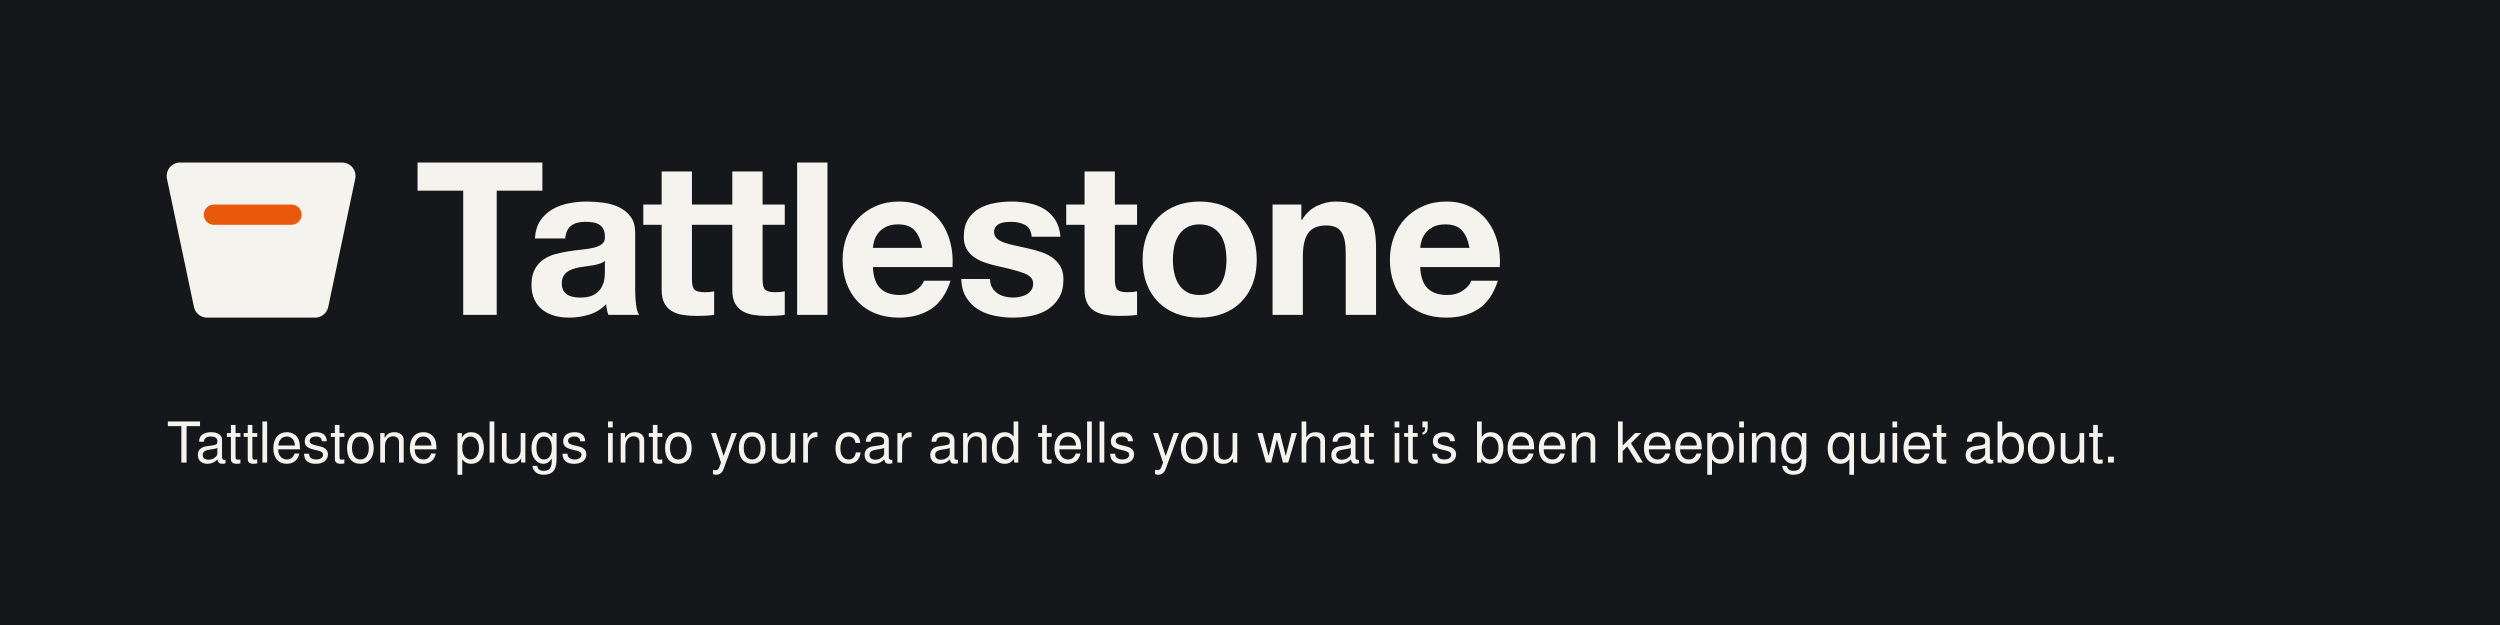
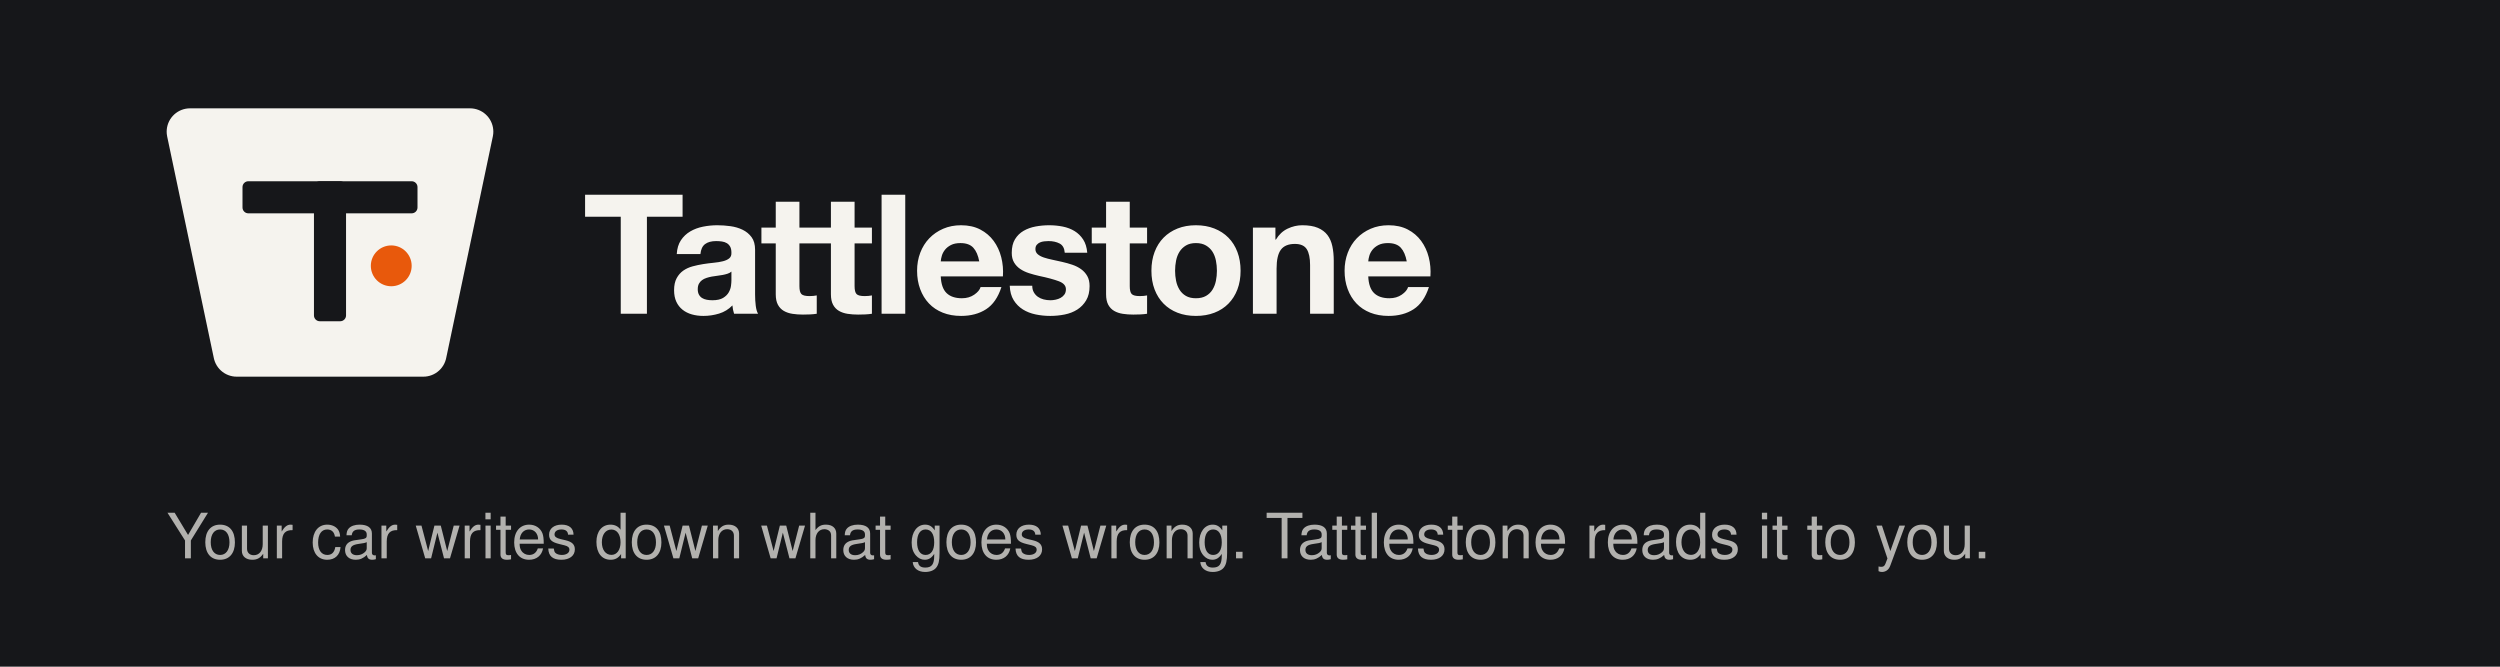
- <svg xmlns="http://www.w3.org/2000/svg" viewBox="0 0 1200 300" role="img" aria-label="Tattlestone. Tattlestone plugs into your car and tells you what it’s been keeping quiet about.">
-   <rect x="0" y="0" width="1200" height="300" fill="#16171A" />
-   <g transform="translate(80 78) scale(0.10242)">
-     <g transform="scale(7.9022) translate(-4 -4)">
-       <path d="M12 12 H108 L92 88 H28 Z" fill="#F5F3EE" stroke="#F5F3EE" stroke-width="16" stroke-linejoin="round" />
-       <rect x="26" y="28.93" width="58" height="12.02" rx="6.01" fill="#E8590C" />
-     </g>
-     <g transform="translate(1162.8 714)">
-       <path fill="#F5F3EE" d="M227.0 -582.0V0.0H384.0V-582.0H598.0V-714.0H13.0V-582.0ZM563.0 -358.0Q566.0 -408.0 588.0 -441.0Q610.0 -474.0 644.0 -494.0Q678.0 -514.0 720.5 -522.5Q763.0 -531.0 806.0 -531.0Q845.0 -531.0 885.0 -525.5Q925.0 -520.0 958.0 -504.0Q991.0 -488.0 1012.0 -459.5Q1033.0 -431.0 1033.0 -384.0V-115.0Q1033.0 -80.0 1037.0 -48.0Q1041.0 -16.0 1051.0 0.0H907.0Q903.0 -12.0 900.5 -24.5Q898.0 -37.0 897.0 -50.0Q863.0 -15.0 817.0 -1.0Q771.0 13.0 723.0 13.0Q686.0 13.0 654.0 4.0Q622.0 -5.0 598.0 -24.0Q574.0 -43.0 560.5 -72.0Q547.0 -101.0 547.0 -141.0Q547.0 -185.0 562.5 -213.5Q578.0 -242.0 602.5 -259.0Q627.0 -276.0 658.5 -284.5Q690.0 -293.0 722.0 -298.0Q754.0 -303.0 785.0 -306.0Q816.0 -309.0 840.0 -315.0Q864.0 -321.0 878.0 -332.5Q892.0 -344.0 891.0 -366.0Q891.0 -389.0 883.5 -402.5Q876.0 -416.0 863.5 -423.5Q851.0 -431.0 834.5 -433.5Q818.0 -436.0 799.0 -436.0Q757.0 -436.0 733.0 -418.0Q709.0 -400.0 705.0 -358.0ZM891.0 -253.0Q882.0 -245.0 868.5 -240.5Q855.0 -236.0 839.5 -233.0Q824.0 -230.0 807.0 -228.0Q790.0 -226.0 773.0 -223.0Q757.0 -220.0 741.5 -215.0Q726.0 -210.0 714.5 -201.5Q703.0 -193.0 696.0 -180.0Q689.0 -167.0 689.0 -147.0Q689.0 -128.0 696.0 -115.0Q703.0 -102.0 715.0 -94.5Q727.0 -87.0 743.0 -84.0Q759.0 -81.0 776.0 -81.0Q818.0 -81.0 841.0 -95.0Q864.0 -109.0 875.0 -128.5Q886.0 -148.0 888.5 -168.0Q891.0 -188.0 891.0 -200.0ZM1299.0 -517.0V-672.0H1157.0V-517.0H1071.0V-422.0H1157.0V-117.0Q1157.0 -78.0 1170.0 -54.0Q1183.0 -30.0 1205.5 -17.0Q1228.0 -4.0 1257.5 0.5Q1287.0 5.0 1320.0 5.0Q1341.0 5.0 1363.0 4.0Q1385.0 3.0 1403.0 0.0V-110.0Q1393.0 -108.0 1382.0 -107.0Q1371.0 -106.0 1359.0 -106.0Q1323.0 -106.0 1311.0 -118.0Q1299.0 -130.0 1299.0 -166.0V-422.0H1403.0V-517.0ZM1630.0 -517.0V-672.0H1488.0V-517.0H1402.0V-422.0H1488.0V-117.0Q1488.0 -78.0 1501.0 -54.0Q1514.0 -30.0 1536.5 -17.0Q1559.0 -4.0 1588.5 0.5Q1618.0 5.0 1651.0 5.0Q1672.0 5.0 1694.0 4.0Q1716.0 3.0 1734.0 0.0V-110.0Q1724.0 -108.0 1713.0 -107.0Q1702.0 -106.0 1690.0 -106.0Q1654.0 -106.0 1642.0 -118.0Q1630.0 -130.0 1630.0 -166.0V-422.0H1734.0V-517.0ZM1792.0 -714.0V0.0H1934.0V-714.0ZM2378.0 -314.0H2147.0Q2148.0 -329.0 2153.5 -348.0Q2159.0 -367.0 2172.5 -384.0Q2186.0 -401.0 2208.5 -412.5Q2231.0 -424.0 2265.0 -424.0Q2317.0 -424.0 2342.5 -396.0Q2368.0 -368.0 2378.0 -314.0ZM2147.0 -224.0H2520.0Q2524.0 -284.0 2510.0 -339.0Q2496.0 -394.0 2464.5 -437.0Q2433.0 -480.0 2384.0 -505.5Q2335.0 -531.0 2269.0 -531.0Q2210.0 -531.0 2161.5 -510.0Q2113.0 -489.0 2078.0 -452.5Q2043.0 -416.0 2024.0 -366.0Q2005.0 -316.0 2005.0 -258.0Q2005.0 -198.0 2023.5 -148.0Q2042.0 -98.0 2076.0 -62.0Q2110.0 -26.0 2159.0 -6.5Q2208.0 13.0 2269.0 13.0Q2357.0 13.0 2419.0 -27.0Q2481.0 -67.0 2511.0 -160.0H2386.0Q2379.0 -136.0 2348.0 -114.5Q2317.0 -93.0 2274.0 -93.0Q2214.0 -93.0 2182.0 -124.0Q2150.0 -155.0 2147.0 -224.0ZM2696.0 -168.0H2561.0Q2563.0 -116.0 2584.5 -81.5Q2606.0 -47.0 2639.5 -26.0Q2673.0 -5.0 2716.0 4.0Q2759.0 13.0 2804.0 13.0Q2848.0 13.0 2890.5 4.5Q2933.0 -4.0 2966.0 -25.0Q2999.0 -46.0 3019.5 -80.5Q3040.0 -115.0 3040.0 -166.0Q3040.0 -202.0 3026.0 -226.5Q3012.0 -251.0 2989.0 -267.5Q2966.0 -284.0 2936.5 -294.0Q2907.0 -304.0 2876.0 -311.0Q2846.0 -318.0 2817.0 -324.0Q2788.0 -330.0 2765.5 -337.5Q2743.0 -345.0 2729.0 -357.0Q2715.0 -369.0 2715.0 -388.0Q2715.0 -404.0 2723.0 -413.5Q2731.0 -423.0 2742.5 -428.0Q2754.0 -433.0 2768.0 -434.5Q2782.0 -436.0 2794.0 -436.0Q2832.0 -436.0 2860.0 -421.5Q2888.0 -407.0 2891.0 -366.0H3026.0Q3022.0 -414.0 3001.5 -445.5Q2981.0 -477.0 2950.0 -496.0Q2919.0 -515.0 2879.5 -523.0Q2840.0 -531.0 2798.0 -531.0Q2756.0 -531.0 2716.0 -523.5Q2676.0 -516.0 2644.0 -497.5Q2612.0 -479.0 2592.5 -447.0Q2573.0 -415.0 2573.0 -365.0Q2573.0 -331.0 2587.0 -307.5Q2601.0 -284.0 2624.0 -268.5Q2647.0 -253.0 2676.5 -243.5Q2706.0 -234.0 2737.0 -227.0Q2813.0 -211.0 2855.5 -195.0Q2898.0 -179.0 2898.0 -147.0Q2898.0 -128.0 2889.0 -115.5Q2880.0 -103.0 2866.5 -95.5Q2853.0 -88.0 2836.5 -84.5Q2820.0 -81.0 2805.0 -81.0Q2784.0 -81.0 2764.5 -86.0Q2745.0 -91.0 2730.0 -101.5Q2715.0 -112.0 2705.5 -128.5Q2696.0 -145.0 2696.0 -168.0ZM3281.0 -517.0V-672.0H3139.0V-517.0H3053.0V-422.0H3139.0V-117.0Q3139.0 -78.0 3152.0 -54.0Q3165.0 -30.0 3187.5 -17.0Q3210.0 -4.0 3239.5 0.5Q3269.0 5.0 3302.0 5.0Q3323.0 5.0 3345.0 4.0Q3367.0 3.0 3385.0 0.0V-110.0Q3375.0 -108.0 3364.0 -107.0Q3353.0 -106.0 3341.0 -106.0Q3305.0 -106.0 3293.0 -118.0Q3281.0 -130.0 3281.0 -166.0V-422.0H3385.0V-517.0ZM3553.0 -258.0Q3553.0 -289.0 3559.0 -319.0Q3565.0 -349.0 3579.5 -372.0Q3594.0 -395.0 3618.0 -409.5Q3642.0 -424.0 3678.0 -424.0Q3714.0 -424.0 3738.5 -409.5Q3763.0 -395.0 3777.5 -372.0Q3792.0 -349.0 3798.0 -319.0Q3804.0 -289.0 3804.0 -258.0Q3804.0 -227.0 3798.0 -197.5Q3792.0 -168.0 3777.5 -144.5Q3763.0 -121.0 3738.5 -107.0Q3714.0 -93.0 3678.0 -93.0Q3642.0 -93.0 3618.0 -107.0Q3594.0 -121.0 3579.5 -144.5Q3565.0 -168.0 3559.0 -197.5Q3553.0 -227.0 3553.0 -258.0ZM3411.0 -258.0Q3411.0 -196.0 3430.0 -146.0Q3449.0 -96.0 3484.0 -60.5Q3519.0 -25.0 3568.0 -6.0Q3617.0 13.0 3678.0 13.0Q3739.0 13.0 3788.5 -6.0Q3838.0 -25.0 3873.0 -60.5Q3908.0 -96.0 3927.0 -146.0Q3946.0 -196.0 3946.0 -258.0Q3946.0 -320.0 3927.0 -370.5Q3908.0 -421.0 3873.0 -456.5Q3838.0 -492.0 3788.5 -511.5Q3739.0 -531.0 3678.0 -531.0Q3617.0 -531.0 3568.0 -511.5Q3519.0 -492.0 3484.0 -456.5Q3449.0 -421.0 3430.0 -370.5Q3411.0 -320.0 3411.0 -258.0ZM4020.0 -517.0V0.0H4162.0V-271.0Q4162.0 -350.0 4188.0 -384.5Q4214.0 -419.0 4272.0 -419.0Q4323.0 -419.0 4343.0 -387.5Q4363.0 -356.0 4363.0 -292.0V0.0H4505.0V-318.0Q4505.0 -366.0 4496.5 -405.5Q4488.0 -445.0 4467.0 -472.5Q4446.0 -500.0 4409.5 -515.5Q4373.0 -531.0 4316.0 -531.0Q4271.0 -531.0 4228.0 -510.5Q4185.0 -490.0 4158.0 -445.0H4155.0V-517.0ZM4943.0 -314.0H4712.0Q4713.0 -329.0 4718.5 -348.0Q4724.0 -367.0 4737.5 -384.0Q4751.0 -401.0 4773.5 -412.5Q4796.0 -424.0 4830.0 -424.0Q4882.0 -424.0 4907.5 -396.0Q4933.0 -368.0 4943.0 -314.0ZM4712.0 -224.0H5085.0Q5089.0 -284.0 5075.0 -339.0Q5061.0 -394.0 5029.5 -437.0Q4998.0 -480.0 4949.0 -505.5Q4900.0 -531.0 4834.0 -531.0Q4775.0 -531.0 4726.5 -510.0Q4678.0 -489.0 4643.0 -452.5Q4608.0 -416.0 4589.0 -366.0Q4570.0 -316.0 4570.0 -258.0Q4570.0 -198.0 4588.5 -148.0Q4607.0 -98.0 4641.0 -62.0Q4675.0 -26.0 4724.0 -6.5Q4773.0 13.0 4834.0 13.0Q4922.0 13.0 4984.0 -27.0Q5046.0 -67.0 5076.0 -160.0H4951.0Q4944.0 -136.0 4913.0 -114.5Q4882.0 -93.0 4839.0 -93.0Q4779.0 -93.0 4747.0 -124.0Q4715.0 -155.0 4712.0 -224.0Z" />
-     </g>
+ <svg xmlns="http://www.w3.org/2000/svg" viewBox="0 0 1200 320" role="img" aria-label="Tattlestone. Your car writes down what goes wrong. Tattlestone reads it to you.">
+   <rect x="0" y="0" width="1200" height="320" fill="#16171A" />
+   <g transform="translate(74.4 46.4) scale(1.4)">
+     <polygon points="12,12 108,12 92,88 28,88" fill="#F5F3EE" stroke="#F5F3EE" stroke-width="16" stroke-linejoin="round" />
+     <rect x="30" y="29" width="60" height="11" rx="2" fill="#16171A" />
+     <rect x="54.5" y="29" width="11" height="48" rx="2" fill="#16171A" />
+     <circle cx="81" cy="58" r="7" fill="#E8590C" />
  </g>
-   <text x="80" y="222" font-family="-apple-system, 'Helvetica Neue', Helvetica, Arial, sans-serif" font-size="27" fill="#F5F3EE">Tattlestone plugs into your car and tells you what it’s been keeping quiet about.</text>
+   <path transform="translate(279.8 150.6) scale(0.08)" fill="#F5F3EE" d="M227.0 -582.0V0.0H384.0V-582.0H598.0V-714.0H13.0V-582.0ZM563.0 -358.0Q566.0 -408.0 588.0 -441.0Q610.0 -474.0 644.0 -494.0Q678.0 -514.0 720.5 -522.5Q763.0 -531.0 806.0 -531.0Q845.0 -531.0 885.0 -525.5Q925.0 -520.0 958.0 -504.0Q991.0 -488.0 1012.0 -459.5Q1033.0 -431.0 1033.0 -384.0V-115.0Q1033.0 -80.0 1037.0 -48.0Q1041.0 -16.0 1051.0 0.0H907.0Q903.0 -12.0 900.5 -24.5Q898.0 -37.0 897.0 -50.0Q863.0 -15.0 817.0 -1.0Q771.0 13.0 723.0 13.0Q686.0 13.0 654.0 4.0Q622.0 -5.0 598.0 -24.0Q574.0 -43.0 560.5 -72.0Q547.0 -101.0 547.0 -141.0Q547.0 -185.0 562.5 -213.5Q578.0 -242.0 602.5 -259.0Q627.0 -276.0 658.5 -284.5Q690.0 -293.0 722.0 -298.0Q754.0 -303.0 785.0 -306.0Q816.0 -309.0 840.0 -315.0Q864.0 -321.0 878.0 -332.5Q892.0 -344.0 891.0 -366.0Q891.0 -389.0 883.5 -402.5Q876.0 -416.0 863.5 -423.5Q851.0 -431.0 834.5 -433.5Q818.0 -436.0 799.0 -436.0Q757.0 -436.0 733.0 -418.0Q709.0 -400.0 705.0 -358.0ZM891.0 -253.0Q882.0 -245.0 868.5 -240.5Q855.0 -236.0 839.5 -233.0Q824.0 -230.0 807.0 -228.0Q790.0 -226.0 773.0 -223.0Q757.0 -220.0 741.5 -215.0Q726.0 -210.0 714.5 -201.5Q703.0 -193.0 696.0 -180.0Q689.0 -167.0 689.0 -147.0Q689.0 -128.0 696.0 -115.0Q703.0 -102.0 715.0 -94.5Q727.0 -87.0 743.0 -84.0Q759.0 -81.0 776.0 -81.0Q818.0 -81.0 841.0 -95.0Q864.0 -109.0 875.0 -128.5Q886.0 -148.0 888.5 -168.0Q891.0 -188.0 891.0 -200.0ZM1299.0 -517.0V-672.0H1157.0V-517.0H1071.0V-422.0H1157.0V-117.0Q1157.0 -78.0 1170.0 -54.0Q1183.0 -30.0 1205.5 -17.0Q1228.0 -4.0 1257.5 0.5Q1287.0 5.0 1320.0 5.0Q1341.0 5.0 1363.0 4.0Q1385.0 3.0 1403.0 0.0V-110.0Q1393.0 -108.0 1382.0 -107.0Q1371.0 -106.0 1359.0 -106.0Q1323.0 -106.0 1311.0 -118.0Q1299.0 -130.0 1299.0 -166.0V-422.0H1403.0V-517.0ZM1630.0 -517.0V-672.0H1488.0V-517.0H1402.0V-422.0H1488.0V-117.0Q1488.0 -78.0 1501.0 -54.0Q1514.0 -30.0 1536.5 -17.0Q1559.0 -4.0 1588.5 0.5Q1618.0 5.0 1651.0 5.0Q1672.0 5.0 1694.0 4.0Q1716.0 3.0 1734.0 0.0V-110.0Q1724.0 -108.0 1713.0 -107.0Q1702.0 -106.0 1690.0 -106.0Q1654.0 -106.0 1642.0 -118.0Q1630.0 -130.0 1630.0 -166.0V-422.0H1734.0V-517.0ZM1792.0 -714.0V0.0H1934.0V-714.0ZM2378.0 -314.0H2147.0Q2148.0 -329.0 2153.5 -348.0Q2159.0 -367.0 2172.5 -384.0Q2186.0 -401.0 2208.5 -412.5Q2231.0 -424.0 2265.0 -424.0Q2317.0 -424.0 2342.5 -396.0Q2368.0 -368.0 2378.0 -314.0ZM2147.0 -224.0H2520.0Q2524.0 -284.0 2510.0 -339.0Q2496.0 -394.0 2464.5 -437.0Q2433.0 -480.0 2384.0 -505.5Q2335.0 -531.0 2269.0 -531.0Q2210.0 -531.0 2161.5 -510.0Q2113.0 -489.0 2078.0 -452.5Q2043.0 -416.0 2024.0 -366.0Q2005.0 -316.0 2005.0 -258.0Q2005.0 -198.0 2023.5 -148.0Q2042.0 -98.0 2076.0 -62.0Q2110.0 -26.0 2159.0 -6.5Q2208.0 13.0 2269.0 13.0Q2357.0 13.0 2419.0 -27.0Q2481.0 -67.0 2511.0 -160.0H2386.0Q2379.0 -136.0 2348.0 -114.5Q2317.0 -93.0 2274.0 -93.0Q2214.0 -93.0 2182.0 -124.0Q2150.0 -155.0 2147.0 -224.0ZM2696.0 -168.0H2561.0Q2563.0 -116.0 2584.5 -81.5Q2606.0 -47.0 2639.5 -26.0Q2673.0 -5.0 2716.0 4.0Q2759.0 13.0 2804.0 13.0Q2848.0 13.0 2890.5 4.5Q2933.0 -4.0 2966.0 -25.0Q2999.0 -46.0 3019.5 -80.5Q3040.0 -115.0 3040.0 -166.0Q3040.0 -202.0 3026.0 -226.5Q3012.0 -251.0 2989.0 -267.5Q2966.0 -284.0 2936.5 -294.0Q2907.0 -304.0 2876.0 -311.0Q2846.0 -318.0 2817.0 -324.0Q2788.0 -330.0 2765.5 -337.5Q2743.0 -345.0 2729.0 -357.0Q2715.0 -369.0 2715.0 -388.0Q2715.0 -404.0 2723.0 -413.5Q2731.0 -423.0 2742.5 -428.0Q2754.0 -433.0 2768.0 -434.5Q2782.0 -436.0 2794.0 -436.0Q2832.0 -436.0 2860.0 -421.5Q2888.0 -407.0 2891.0 -366.0H3026.0Q3022.0 -414.0 3001.5 -445.5Q2981.0 -477.0 2950.0 -496.0Q2919.0 -515.0 2879.5 -523.0Q2840.0 -531.0 2798.0 -531.0Q2756.0 -531.0 2716.0 -523.5Q2676.0 -516.0 2644.0 -497.5Q2612.0 -479.0 2592.5 -447.0Q2573.0 -415.0 2573.0 -365.0Q2573.0 -331.0 2587.0 -307.5Q2601.0 -284.0 2624.0 -268.5Q2647.0 -253.0 2676.5 -243.5Q2706.0 -234.0 2737.0 -227.0Q2813.0 -211.0 2855.5 -195.0Q2898.0 -179.0 2898.0 -147.0Q2898.0 -128.0 2889.0 -115.5Q2880.0 -103.0 2866.5 -95.5Q2853.0 -88.0 2836.5 -84.5Q2820.0 -81.0 2805.0 -81.0Q2784.0 -81.0 2764.5 -86.0Q2745.0 -91.0 2730.0 -101.5Q2715.0 -112.0 2705.5 -128.5Q2696.0 -145.0 2696.0 -168.0ZM3281.0 -517.0V-672.0H3139.0V-517.0H3053.0V-422.0H3139.0V-117.0Q3139.0 -78.0 3152.0 -54.0Q3165.0 -30.0 3187.5 -17.0Q3210.0 -4.0 3239.5 0.5Q3269.0 5.0 3302.0 5.0Q3323.0 5.0 3345.0 4.0Q3367.0 3.0 3385.0 0.0V-110.0Q3375.0 -108.0 3364.0 -107.0Q3353.0 -106.0 3341.0 -106.0Q3305.0 -106.0 3293.0 -118.0Q3281.0 -130.0 3281.0 -166.0V-422.0H3385.0V-517.0ZM3553.0 -258.0Q3553.0 -289.0 3559.0 -319.0Q3565.0 -349.0 3579.5 -372.0Q3594.0 -395.0 3618.0 -409.5Q3642.0 -424.0 3678.0 -424.0Q3714.0 -424.0 3738.5 -409.5Q3763.0 -395.0 3777.5 -372.0Q3792.0 -349.0 3798.0 -319.0Q3804.0 -289.0 3804.0 -258.0Q3804.0 -227.0 3798.0 -197.5Q3792.0 -168.0 3777.5 -144.5Q3763.0 -121.0 3738.5 -107.0Q3714.0 -93.0 3678.0 -93.0Q3642.0 -93.0 3618.0 -107.0Q3594.0 -121.0 3579.5 -144.5Q3565.0 -168.0 3559.0 -197.5Q3553.0 -227.0 3553.0 -258.0ZM3411.0 -258.0Q3411.0 -196.0 3430.0 -146.0Q3449.0 -96.0 3484.0 -60.5Q3519.0 -25.0 3568.0 -6.0Q3617.0 13.0 3678.0 13.0Q3739.0 13.0 3788.5 -6.0Q3838.0 -25.0 3873.0 -60.5Q3908.0 -96.0 3927.0 -146.0Q3946.0 -196.0 3946.0 -258.0Q3946.0 -320.0 3927.0 -370.5Q3908.0 -421.0 3873.0 -456.5Q3838.0 -492.0 3788.5 -511.5Q3739.0 -531.0 3678.0 -531.0Q3617.0 -531.0 3568.0 -511.5Q3519.0 -492.0 3484.0 -456.5Q3449.0 -421.0 3430.0 -370.5Q3411.0 -320.0 3411.0 -258.0ZM4020.0 -517.0V0.0H4162.0V-271.0Q4162.0 -350.0 4188.0 -384.5Q4214.0 -419.0 4272.0 -419.0Q4323.0 -419.0 4343.0 -387.5Q4363.0 -356.0 4363.0 -292.0V0.0H4505.0V-318.0Q4505.0 -366.0 4496.5 -405.5Q4488.0 -445.0 4467.0 -472.5Q4446.0 -500.0 4409.5 -515.5Q4373.0 -531.0 4316.0 -531.0Q4271.0 -531.0 4228.0 -510.5Q4185.0 -490.0 4158.0 -445.0H4155.0V-517.0ZM4943.0 -314.0H4712.0Q4713.0 -329.0 4718.5 -348.0Q4724.0 -367.0 4737.5 -384.0Q4751.0 -401.0 4773.5 -412.5Q4796.0 -424.0 4830.0 -424.0Q4882.0 -424.0 4907.5 -396.0Q4933.0 -368.0 4943.0 -314.0ZM4712.0 -224.0H5085.0Q5089.0 -284.0 5075.0 -339.0Q5061.0 -394.0 5029.5 -437.0Q4998.0 -480.0 4949.0 -505.5Q4900.0 -531.0 4834.0 -531.0Q4775.0 -531.0 4726.5 -510.0Q4678.0 -489.0 4643.0 -452.5Q4608.0 -416.0 4589.0 -366.0Q4570.0 -316.0 4570.0 -258.0Q4570.0 -198.0 4588.5 -148.0Q4607.0 -98.0 4641.0 -62.0Q4675.0 -26.0 4724.0 -6.5Q4773.0 13.0 4834.0 13.0Q4922.0 13.0 4984.0 -27.0Q5046.0 -67.0 5076.0 -160.0H4951.0Q4944.0 -136.0 4913.0 -114.5Q4882.0 -93.0 4839.0 -93.0Q4779.0 -93.0 4747.0 -124.0Q4715.0 -155.0 4712.0 -224.0Z" />
+   <text x="80" y="268" font-family="-apple-system, 'Helvetica Neue', Helvetica, Arial, sans-serif" font-size="30" fill="#B2B1AE">Your car writes down what goes wrong. Tattlestone reads it to you.</text>
</svg>
